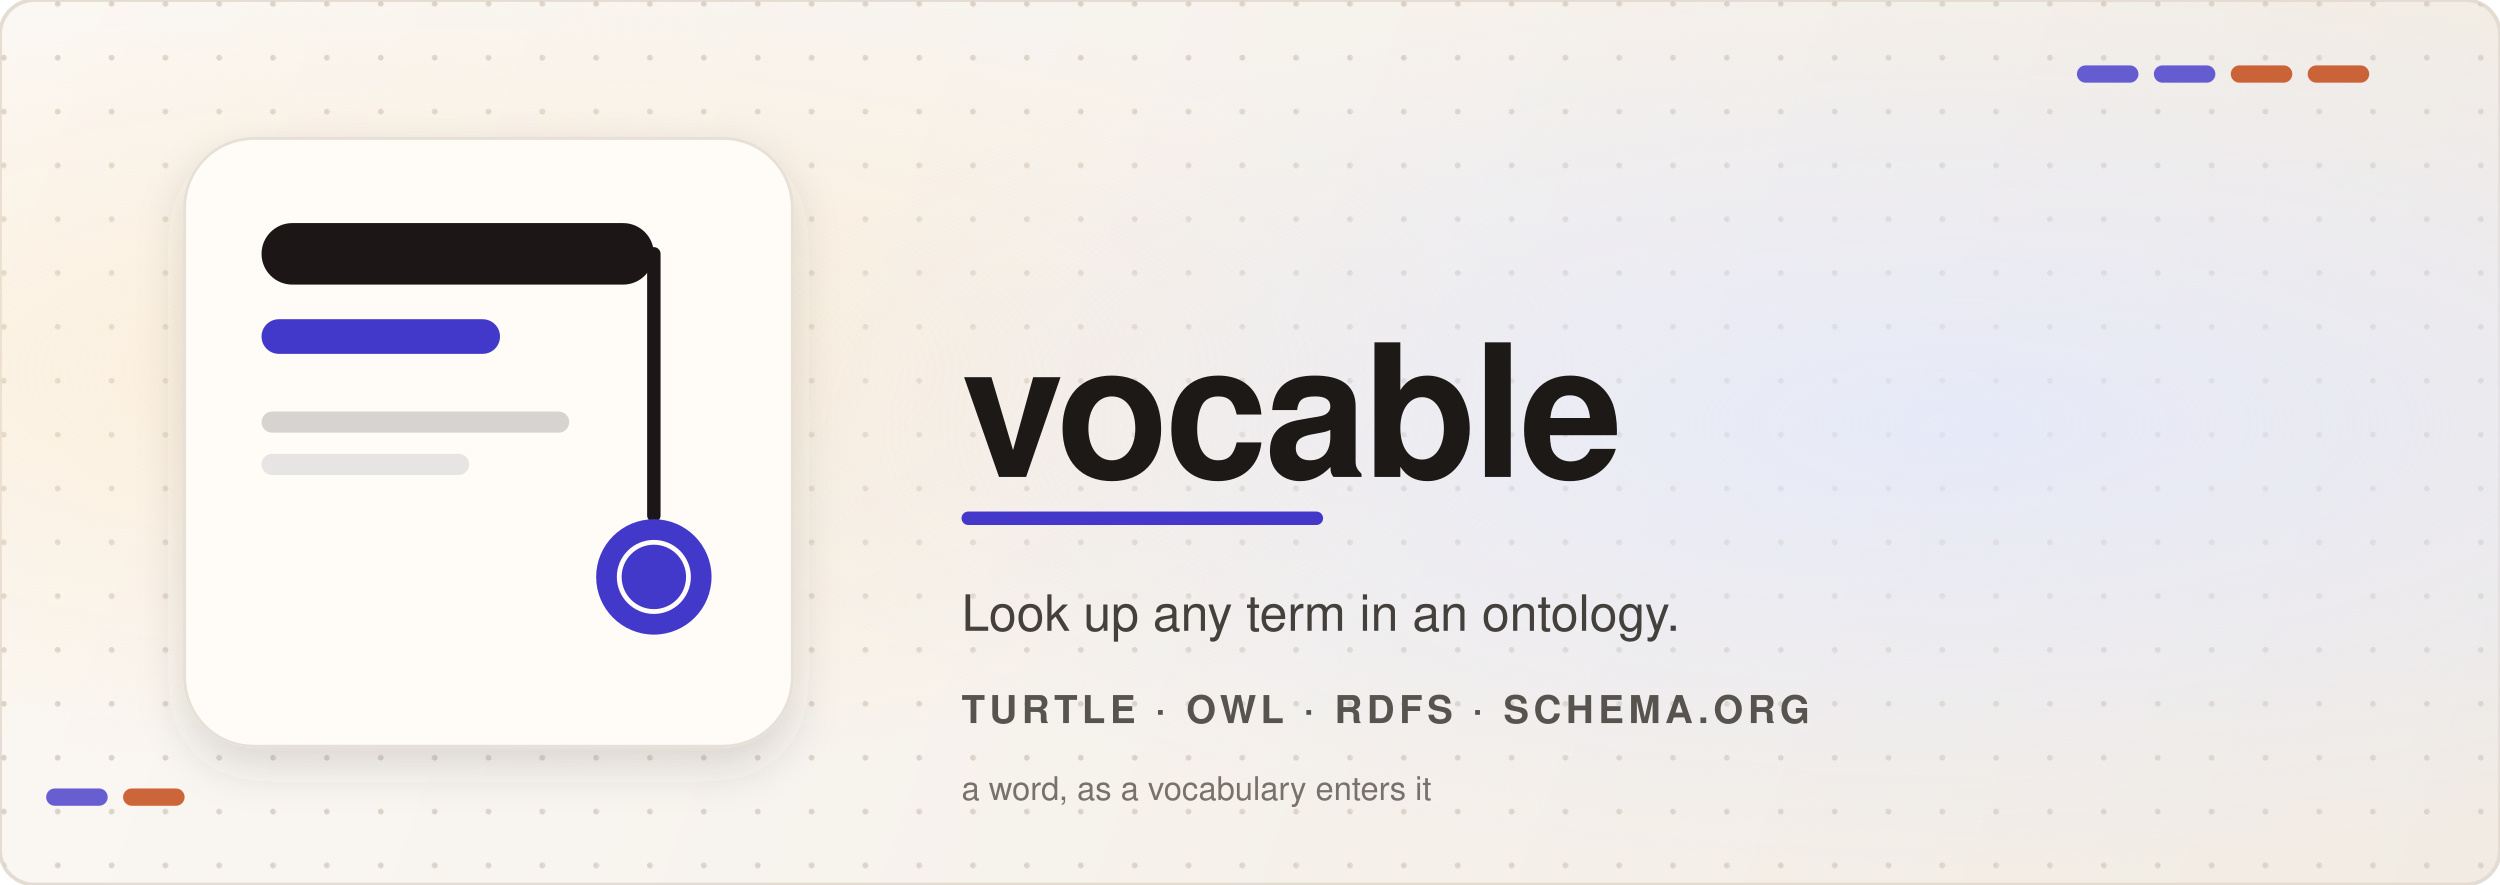
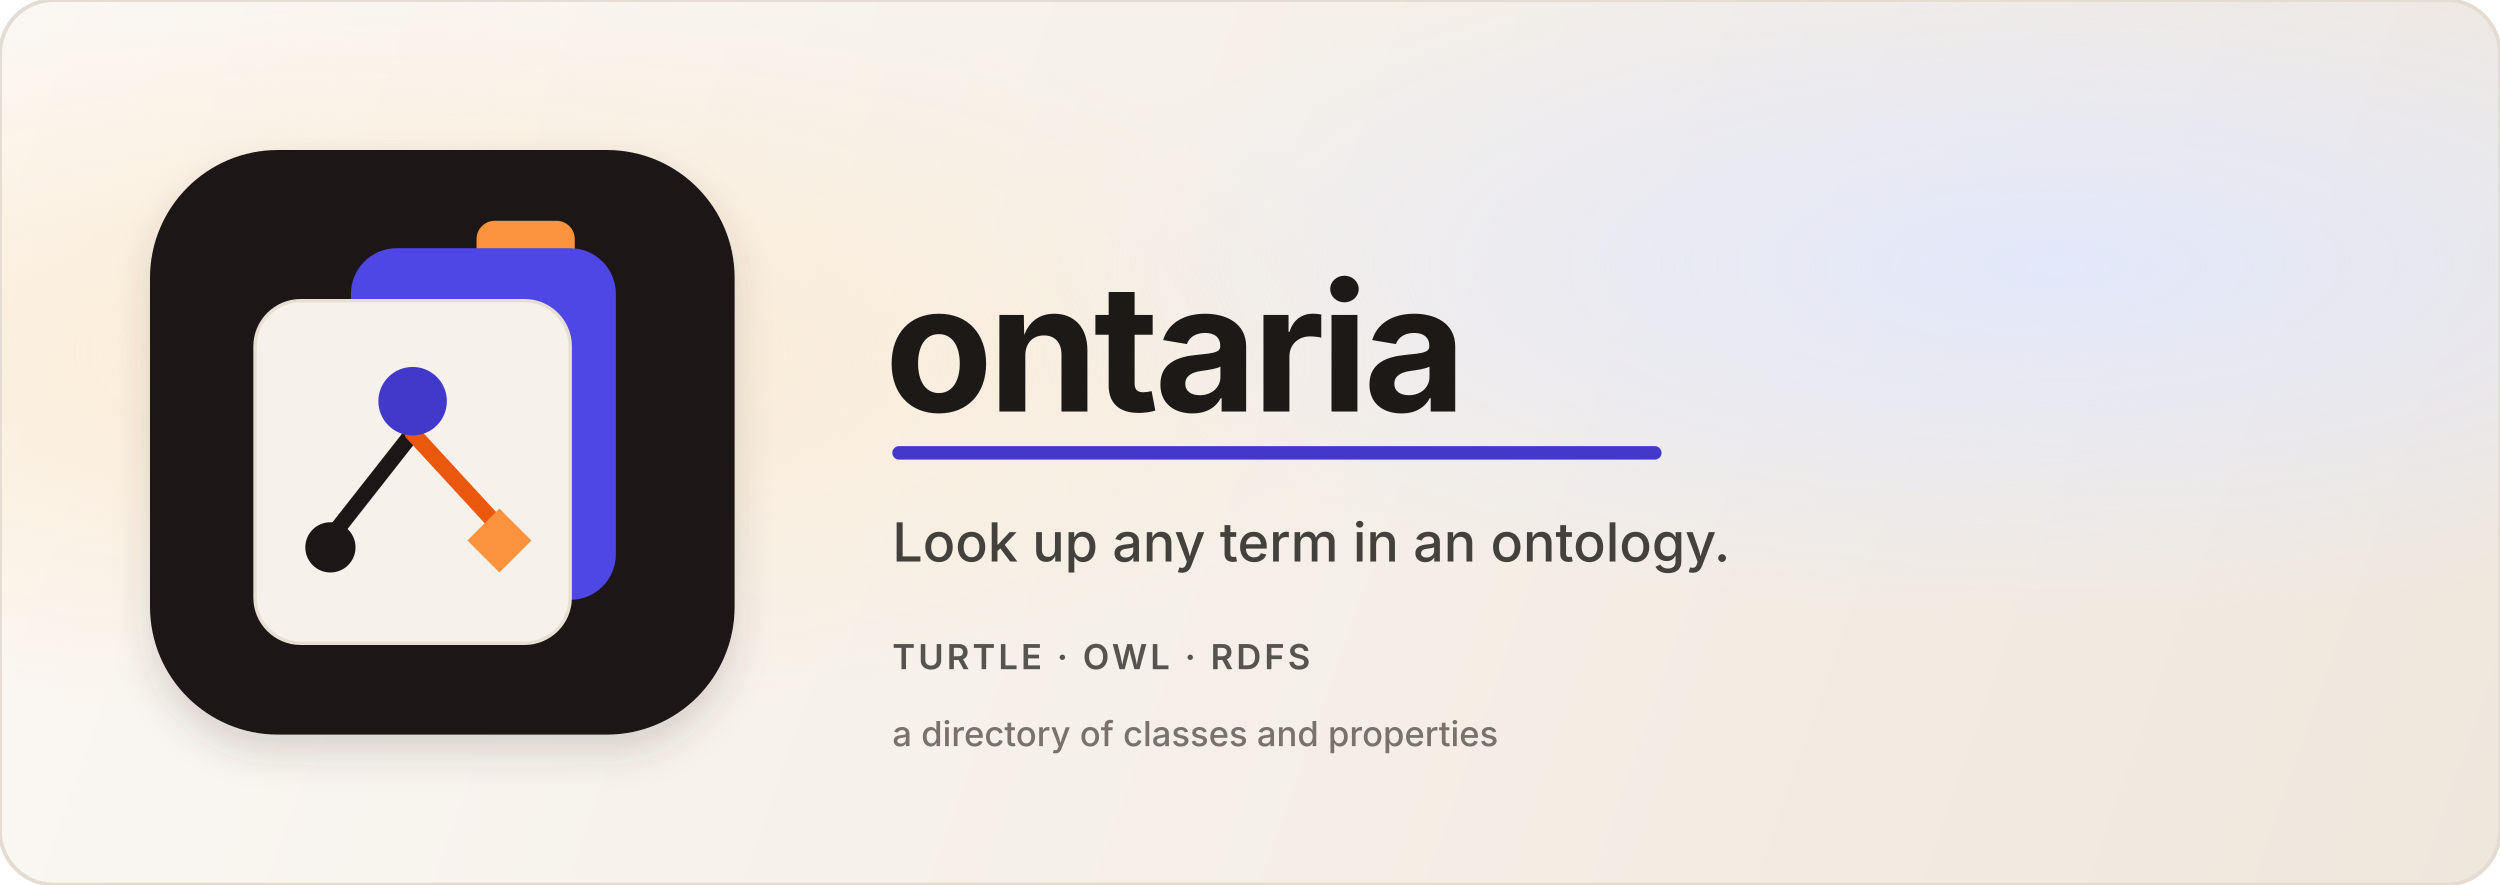
- <svg xmlns="http://www.w3.org/2000/svg" width="1300" height="460" viewBox="0 0 1300 460" fill="none" role="img" aria-label="vocable — look up any term in an ontology">
+ <svg xmlns="http://www.w3.org/2000/svg" width="1300" height="460" viewBox="0 0 1300 460" fill="none" role="img" aria-label="ontaria — a directory of classes and properties">
  <defs>
    <linearGradient id="bg" x1="0" y1="0" x2="1300" y2="460" gradientUnits="userSpaceOnUse">
      <stop offset="0" stop-color="#fbf8f4" />
-       <stop offset="1" stop-color="#f1ebe3" />
+       <stop offset="1" stop-color="#efe7dc" />
    </linearGradient>
-     <radialGradient id="warm" cx="18%" cy="42%" r="46%">
-       <stop offset="0" stop-color="#fde7c7" stop-opacity="0.55" />
+     <radialGradient id="warm" cx="16%" cy="40%" r="42%">
+       <stop offset="0" stop-color="#fde7c7" stop-opacity="0.7" />
      <stop offset="1" stop-color="#fde7c7" stop-opacity="0" />
    </radialGradient>
-     <radialGradient id="ink" cx="78%" cy="48%" r="50%">
-       <stop offset="0" stop-color="#e0e7ff" stop-opacity="0.7" />
+     <radialGradient id="ink" cx="82%" cy="30%" r="40%">
+       <stop offset="0" stop-color="#e0e7ff" stop-opacity="0.85" />
      <stop offset="1" stop-color="#e0e7ff" stop-opacity="0" />
    </radialGradient>
-     <pattern id="dots" width="28" height="28" patternUnits="userSpaceOnUse">
-       <circle cx="2" cy="2" r="1.5" fill="#d9d1c6" />
-     </pattern>
-     <filter id="cardShadow" x="-20%" y="-20%" width="140%" height="150%">
-       <feDropShadow dx="0" dy="10" stdDeviation="12" flood-color="#44403c" flood-opacity="0.16" />
+     <filter id="cardShadow" x="-30%" y="-30%" width="160%" height="170%">
+       <feDropShadow dx="0" dy="16" stdDeviation="16" flood-color="#44403c" flood-opacity="0.18" />
    </filter>
    <clipPath id="frame">
-       <rect x="0" y="0" width="1300" height="460" rx="18" />
+       <rect width="1300" height="460" rx="28" />
    </clipPath>
  </defs>
-   <rect width="1300" height="460" rx="18" fill="url(#bg)" stroke="#e4dcd2" stroke-width="2" />
+   <rect width="1300" height="460" rx="28" fill="url(#bg)" />
  <g clip-path="url(#frame)">
-     <rect width="1300" height="460" fill="url(#dots)" />
    <rect width="1300" height="460" fill="url(#warm)" />
    <rect width="1300" height="460" fill="url(#ink)" />
-     <g opacity="0.8">
-       <rect x="1080" y="34" width="32" height="9" rx="4.5" fill="#4338ca" />
-       <rect x="1120" y="34" width="32" height="9" rx="4.5" fill="#4338ca" />
-       <rect x="1160" y="34" width="32" height="9" rx="4.5" fill="#c2410c" />
-       <rect x="1200" y="34" width="32" height="9" rx="4.5" fill="#c2410c" />
-       <rect x="24" y="410" width="32" height="9" rx="4.5" fill="#4338ca" />
-       <rect x="64" y="410" width="32" height="9" rx="4.5" fill="#c2410c" />
-     </g>
  </g>
-   <g filter="url(#cardShadow)">
-     <rect x="96" y="72" width="316" height="316" rx="36" fill="#fffcf8" stroke="#e7e0d6" stroke-width="1.5" />
-     <rect x="136" y="116" width="204" height="32" rx="16" fill="#1c1917" />
-     <path d="M340 132 V268" stroke="#1c1917" stroke-width="7" stroke-linecap="round" />
-     <circle cx="340" cy="300" r="30" fill="#4338ca" />
-     <circle cx="340" cy="300" r="18" fill="none" stroke="#fffcf8" stroke-width="2.5" />
-     <rect x="136" y="166" width="124" height="18" rx="9" fill="#4338ca" />
-     <rect x="136" y="214" width="160" height="11" rx="5.5" fill="#d6d3d1" />
-     <rect x="136" y="236" width="108" height="11" rx="5.5" fill="#e7e5e4" />
+   <rect width="1300" height="460" rx="28" fill="none" stroke="#e4dcd2" stroke-width="2" />
+   <g filter="url(#cardShadow)" transform="translate(78 78) scale(0.59375)">
+     <rect width="512" height="512" rx="112" fill="#1c1917" />
+     <rect x="286" y="62" width="86" height="48" rx="16" fill="#fb923c" />
+     <rect x="176" y="86" width="232" height="308" rx="40" fill="#4f46e5" />
+     <rect x="92" y="132" width="276" height="300" rx="40" fill="#f6f1ea" />
+     <rect x="92" y="132" width="276" height="300" rx="40" stroke="#e6dfd4" stroke-width="3" />
+     <path d="M230 248 L164 332" stroke="#1c1917" stroke-width="14" stroke-linecap="round" />
+     <path d="M230 248 L300 324" stroke="#ea580c" stroke-width="14" stroke-linecap="round" />
+     <circle cx="230" cy="220" r="30" fill="#4338ca" />
+     <circle cx="158" cy="348" r="22" fill="#1c1917" />
+     <path d="M306 314 L334 342 L306 370 L278 342 Z" fill="#fb923c" />
  </g>
-   <g font-family="Helvetica, Arial, sans-serif">
-     <text x="500" y="248" font-size="96" font-weight="700" fill="#1c1917" letter-spacing="-2">vocable</text>
-     <rect x="500" y="266" width="188" height="7" rx="3.5" fill="#4338ca" />
-     <text x="500" y="328" font-size="26" font-weight="500" fill="#44403c">Look up any term in an ontology.</text>
-     <text x="500" y="376" font-size="20" font-weight="600" fill="#57534e" letter-spacing="2.4">TURTLE · OWL · RDFS · SCHEMA.ORG</text>
-     <text x="500" y="416" font-size="17" font-weight="500" fill="#78716c">a word, as a vocabulary enters it</text>
+   <g font-family="Inter, Helvetica, Arial, sans-serif">
+     <text x="460" y="214" font-size="92" font-weight="700" fill="#1c1917" letter-spacing="-2.5">ontaria</text>
+     <rect x="464" y="232" width="400" height="7" rx="3.5" fill="#4338ca" />
+     <text x="464" y="292" font-size="28" font-weight="500" fill="#44403c">Look up any term in an ontology.</text>
+     <text x="464" y="348" font-size="18" font-weight="600" fill="#57534e" letter-spacing="1.6">TURTLE · OWL · RDFS</text>
+     <text x="464" y="388" font-size="18" font-weight="500" fill="#78716c">a directory of classes and properties</text>
  </g>
</svg>
